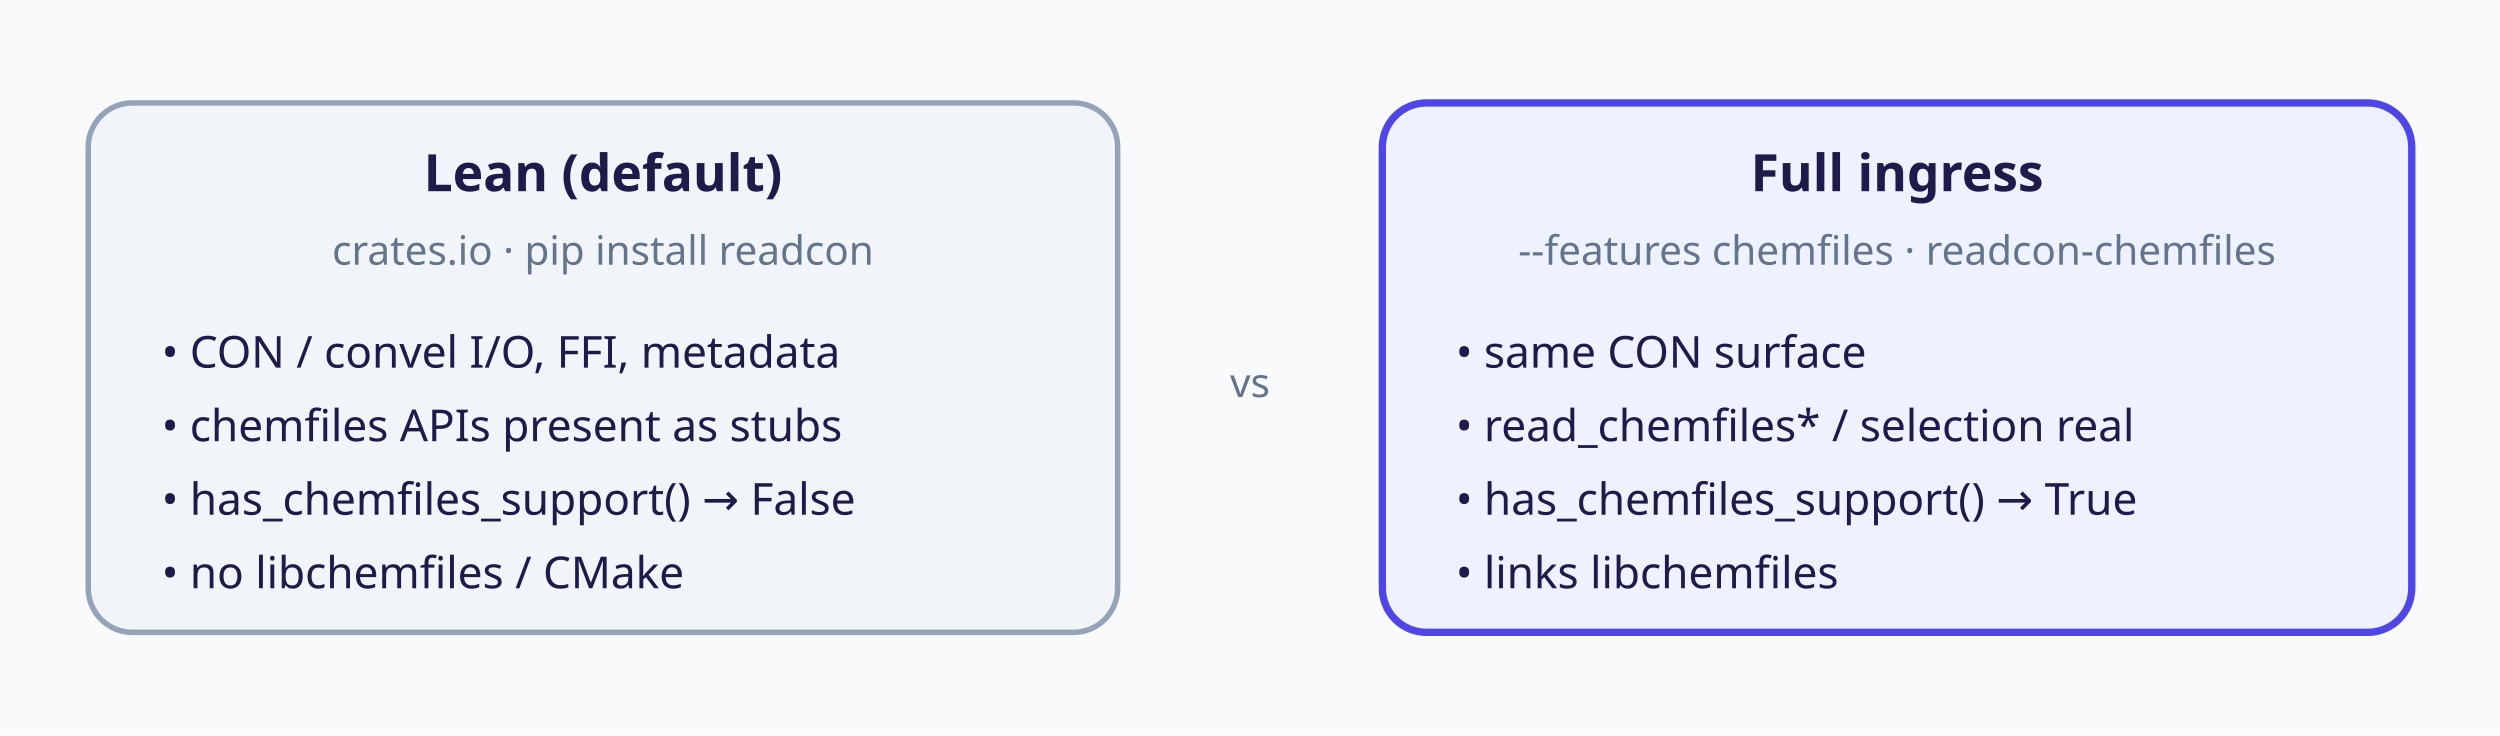
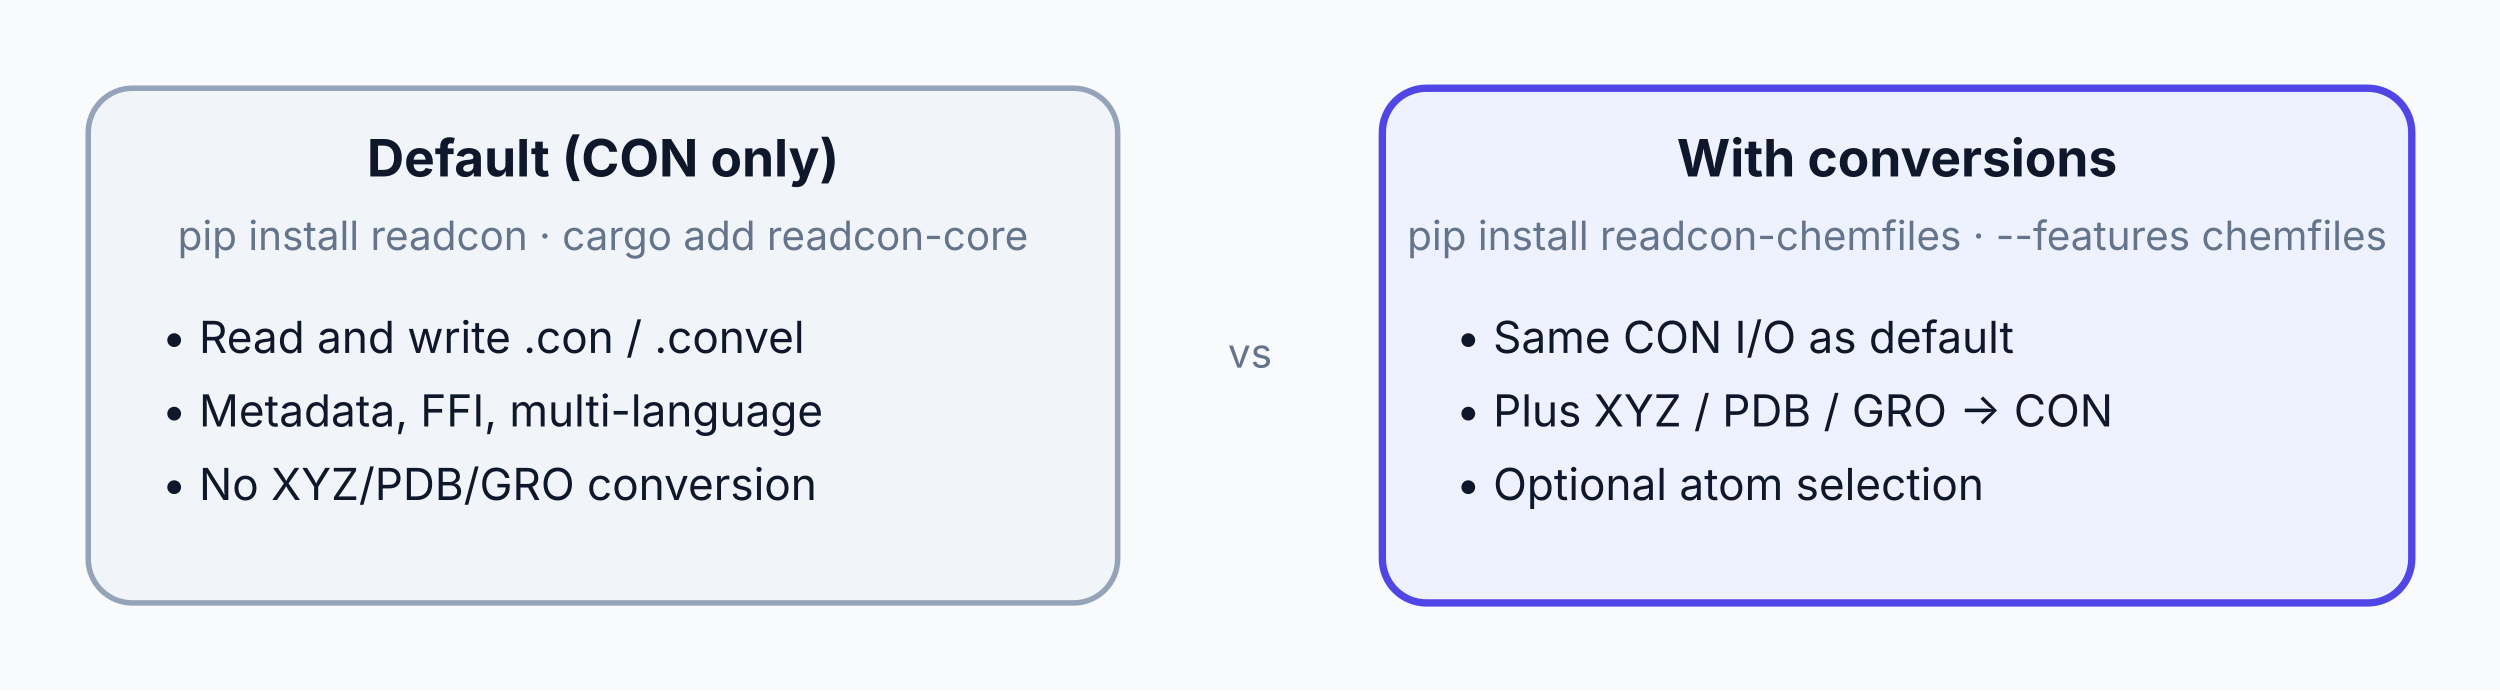
- <svg xmlns="http://www.w3.org/2000/svg" viewBox="0 0 680 200" width="680" height="200" role="img">
+ <svg xmlns="http://www.w3.org/2000/svg" viewBox="0 0 680 188" width="680" height="188" role="img">
  <style>
-   .t { font-family: Atkinson Hyperlegible, system-ui, sans-serif; font-size: 12px; fill: #1E1B4B; }
+   .t { font-family: system-ui, -apple-system, "Segoe UI", sans-serif; font-size: 12px; fill: #0F172A; }
  .h { font-weight: 700; font-size: 14px; }
  .s { font-size: 11px; fill: #64748B; }
</style>
-   <rect width="680" height="200" fill="#F8FAFC" />
-   <rect x="24" y="28" width="280" height="144" rx="12" fill="#F1F5F9" stroke="#94A3B8" stroke-width="1.5" />
-   <text class="t h" x="164" y="52" text-anchor="middle">Lean (default)</text>
-   <text class="t s" x="164" y="72" text-anchor="middle">crates.io · pip install readcon</text>
-   <text class="t" x="44" y="100">• CON / convel I/O, FFI, metadata</text>
-   <text class="t" x="44" y="120">• chemfiles APIs present as stubs</text>
-   <text class="t" x="44" y="140">• has_chemfiles_support() → False</text>
-   <text class="t" x="44" y="160">• no libchemfiles / CMake</text>
-   <rect x="376" y="28" width="280" height="144" rx="12" fill="#EEF2FF" stroke="#4F46E5" stroke-width="2" />
-   <text class="t h" x="516" y="52" text-anchor="middle">Full ingress</text>
-   <text class="t s" x="516" y="72" text-anchor="middle">--features chemfiles · readcon-chemfiles</text>
-   <text class="t" x="396" y="100">• same CON surface</text>
-   <text class="t" x="396" y="120">• read_chemfiles* / selection real</text>
-   <text class="t" x="396" y="140">• has_chemfiles_support() → True</text>
-   <text class="t" x="396" y="160">• links libchemfiles</text>
-   <text class="t s" x="340" y="108" text-anchor="middle">vs</text>
+   <rect width="680" height="188" fill="#F8FAFC" />
+   <rect x="24" y="24" width="280" height="140" rx="12" fill="#F1F5F9" stroke="#94A3B8" stroke-width="1.5" />
+   <text class="t h" x="164" y="48" text-anchor="middle">Default (CON only)</text>
+   <text class="t s" x="164" y="68" text-anchor="middle">pip install readcon · cargo add readcon-core</text>
+   <text class="t" x="44" y="96">• Read and write .con / .convel</text>
+   <text class="t" x="44" y="116">• Metadata, FFI, multi-language</text>
+   <text class="t" x="44" y="136">• No XYZ/PDB/GRO conversion</text>
+   <text class="t s" x="340" y="100" text-anchor="middle">vs</text>
+   <rect x="376" y="24" width="280" height="140" rx="12" fill="#EEF2FF" stroke="#4F46E5" stroke-width="2" />
+   <text class="t h" x="516" y="48" text-anchor="middle">With conversions</text>
+   <text class="t s" x="516" y="68" text-anchor="middle">pip install readcon-chemfiles · --features chemfiles</text>
+   <text class="t" x="396" y="96">• Same CON I/O as default</text>
+   <text class="t" x="396" y="116">• Plus XYZ / PDB / GRO → CON</text>
+   <text class="t" x="396" y="136">• Optional atom selection</text>
</svg>
